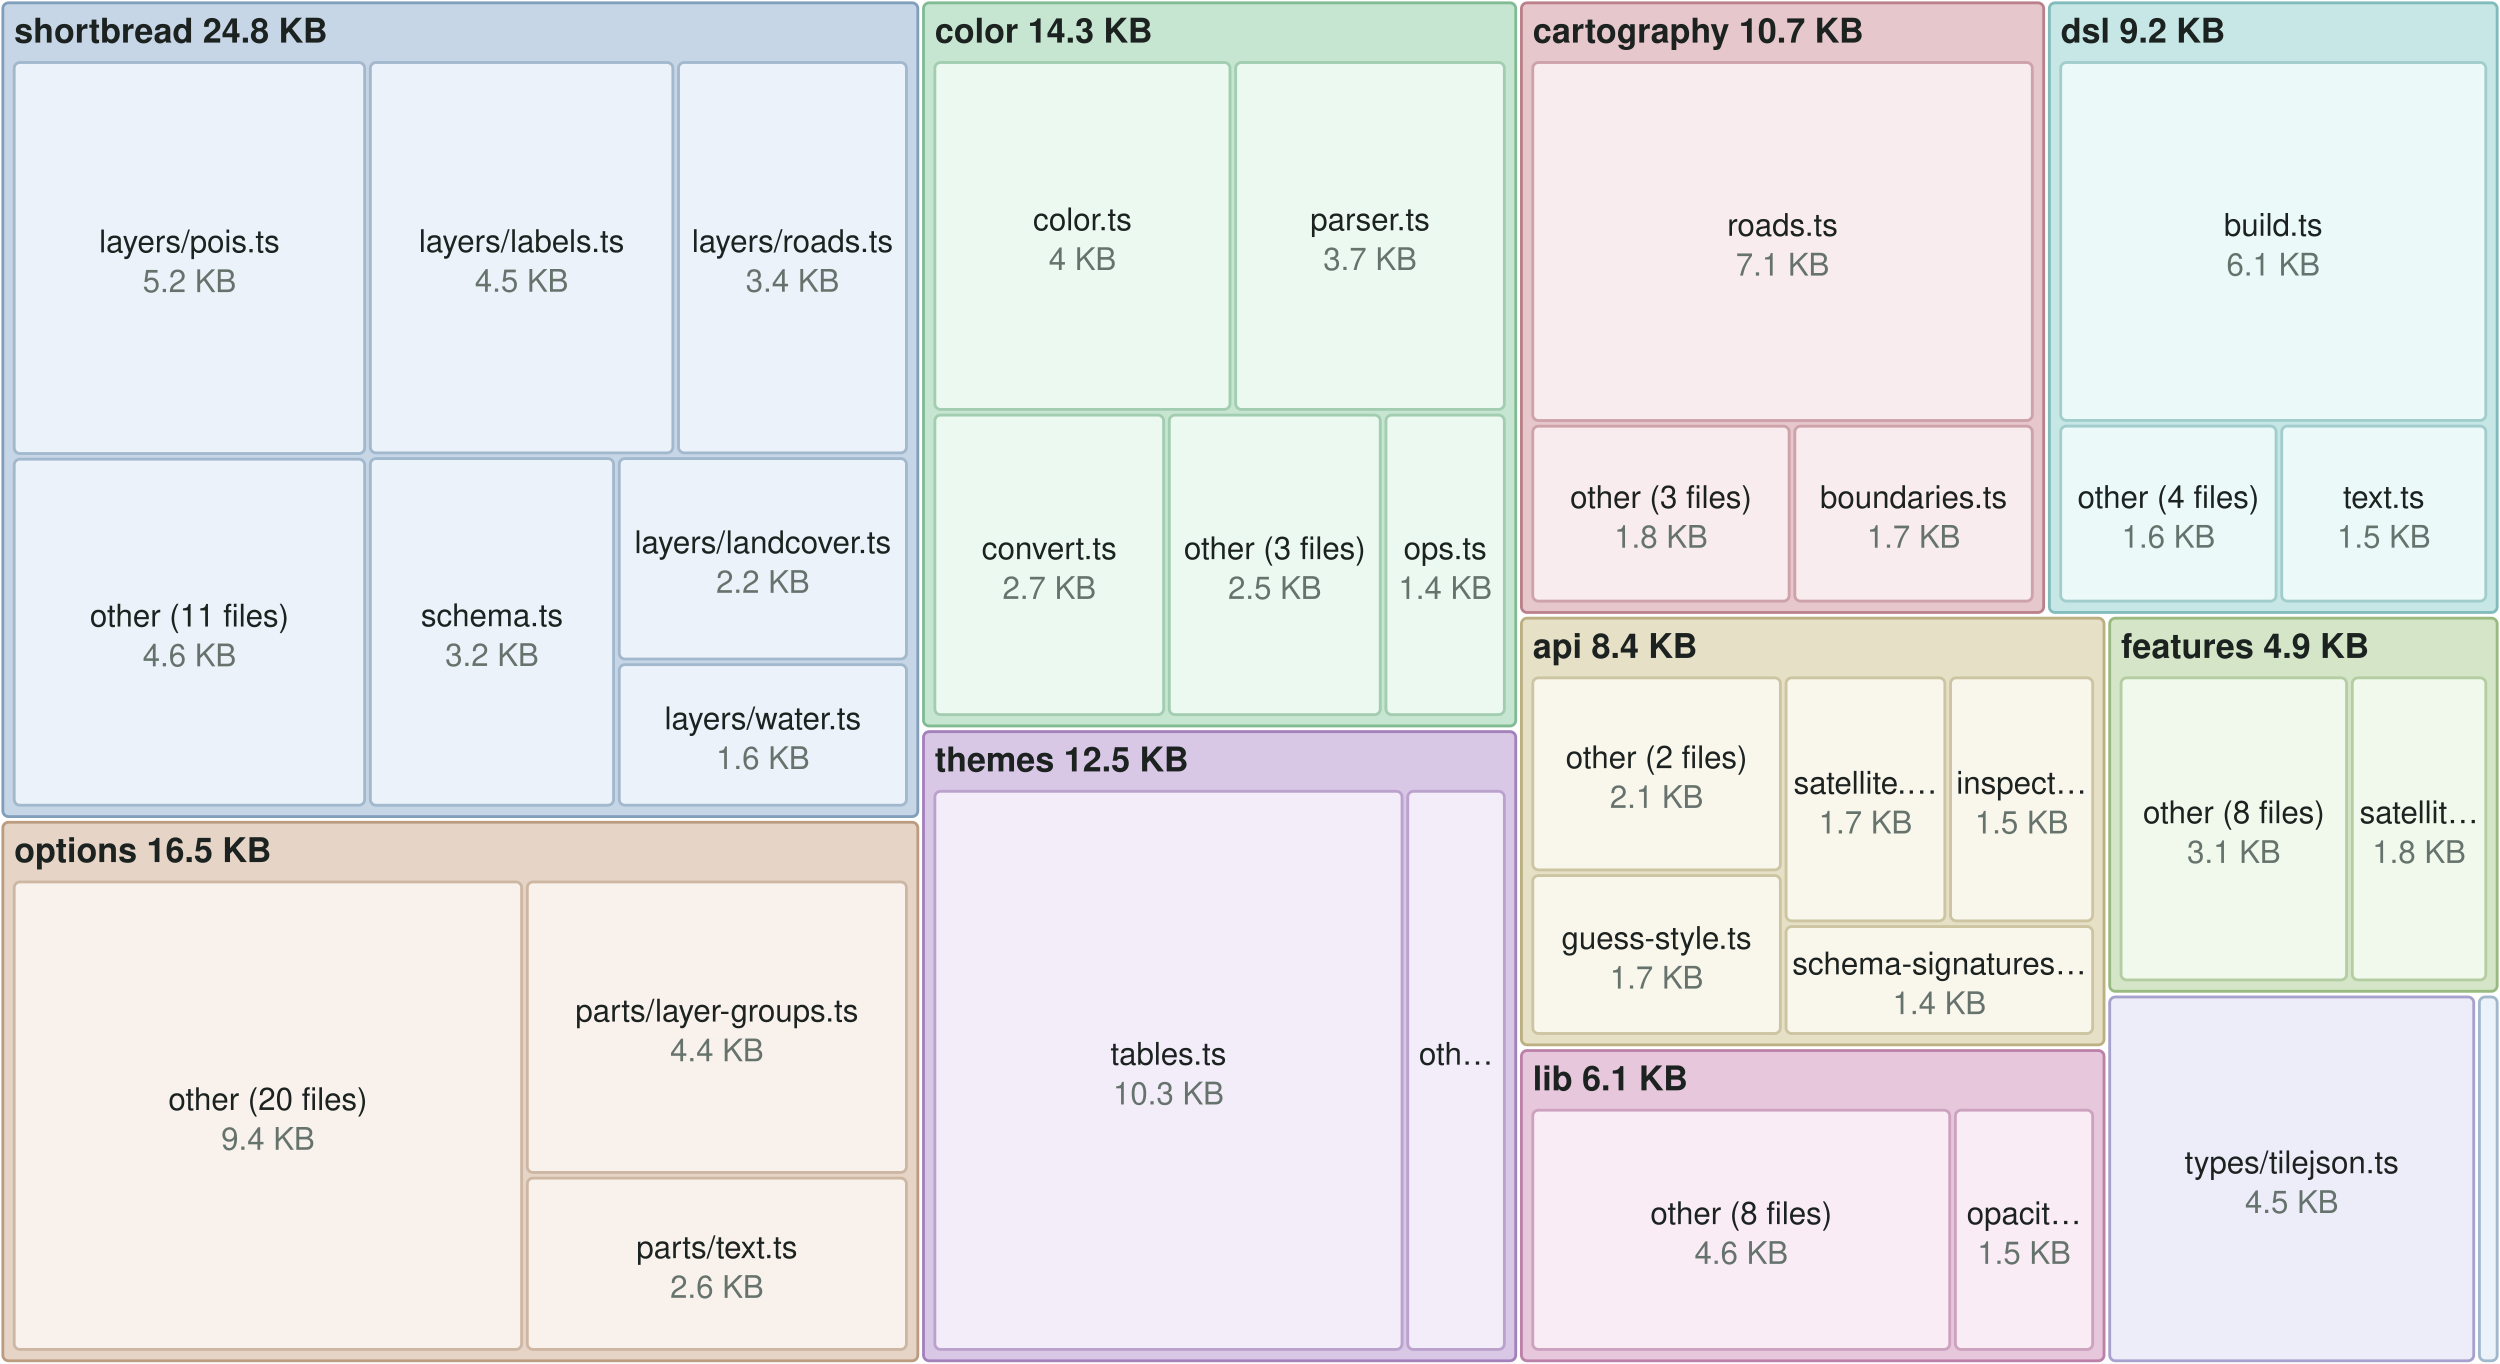
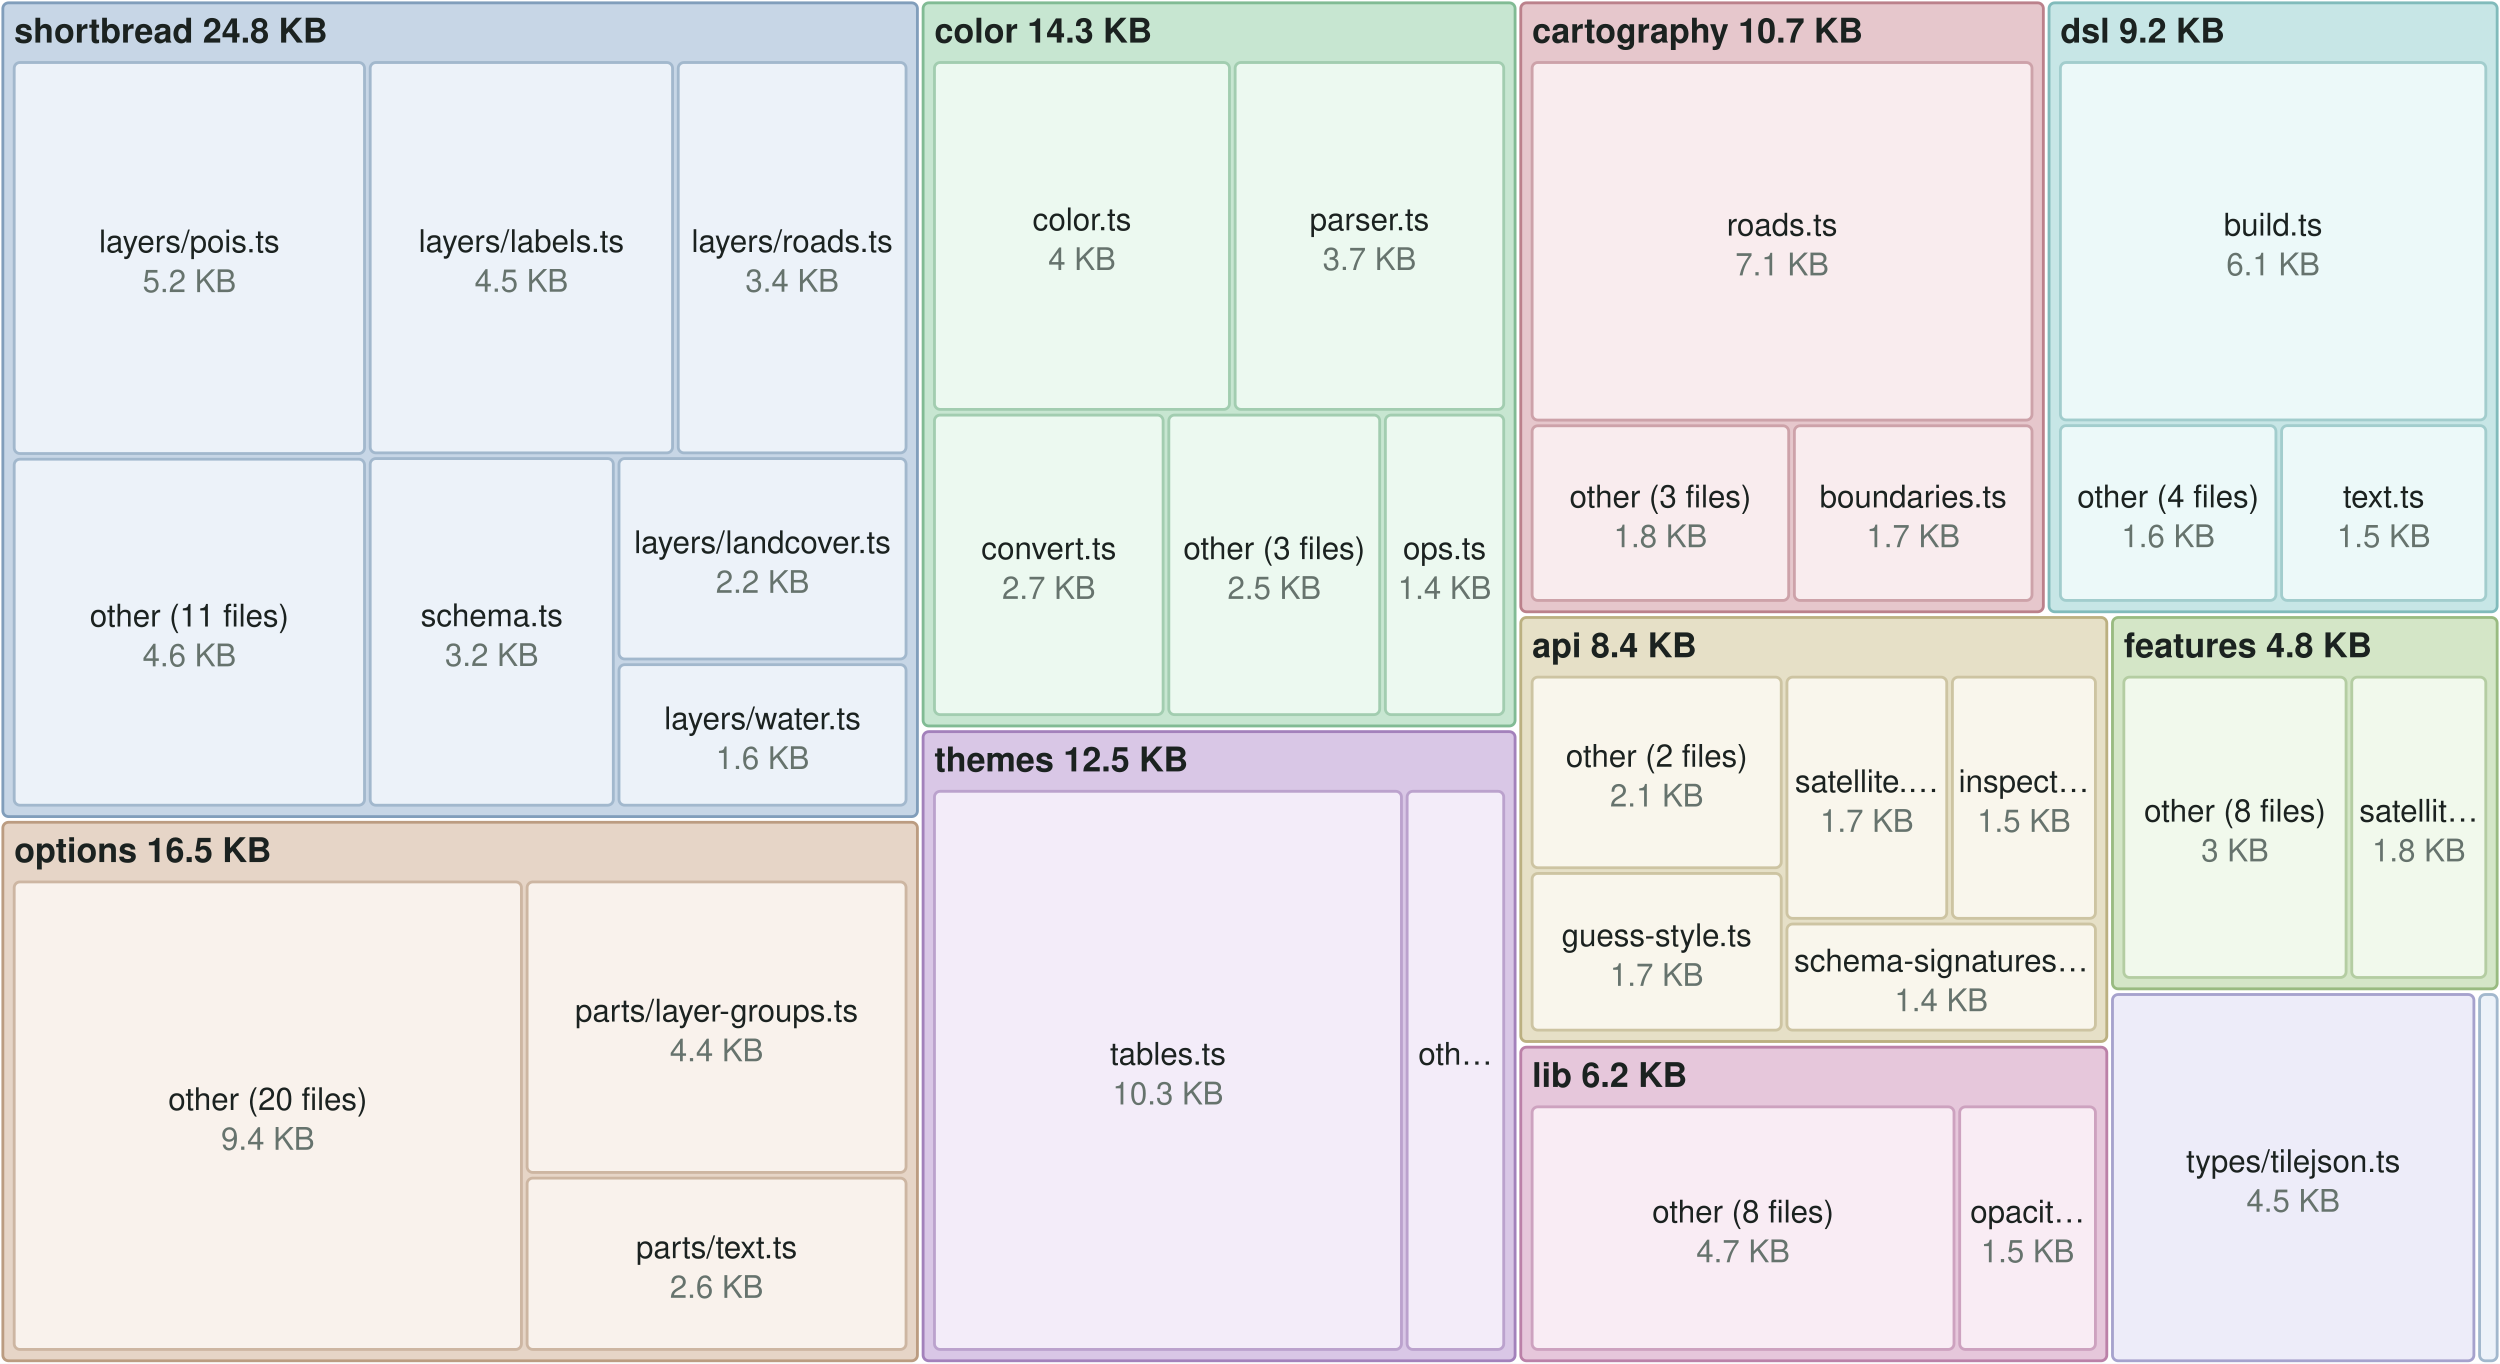
<svg xmlns="http://www.w3.org/2000/svg" width="880" height="480" viewBox="0 0 880 480">
  <style>
	.background { fill: #ffffff; }
	text { font-family: Helvetica, Arial, 'Liberation Sans', sans-serif; }
	.group-label { fill: #1b2220; font-weight: 600; font-size: 12px; }
	.leaf-label { fill: #1b2220; font-size: 11px; text-anchor: middle; }
	.leaf-size { fill: #66736d; font-size: 11px; text-anchor: middle; }
	.group-box, .leaf-box { stroke-width: 1; }
	.leaf:hover .leaf-box { stroke-width: 2; }
	.c0 .group-box { fill: hsl(210 38% 84%); stroke: hsl(210 30% 62%); }
	.c0 .leaf-box { fill: hsl(210 50% 95%); stroke: hsl(210 30% 72%); }
	.c1 .group-box { fill: hsl(28 38% 84%); stroke: hsl(28 30% 62%); }
	.c1 .leaf-box { fill: hsl(28 50% 95%); stroke: hsl(28 30% 72%); }
	.c2 .group-box { fill: hsl(140 38% 84%); stroke: hsl(140 30% 62%); }
	.c2 .leaf-box { fill: hsl(140 50% 95%); stroke: hsl(140 30% 72%); }
	.c3 .group-box { fill: hsl(275 38% 84%); stroke: hsl(275 30% 62%); }
	.c3 .leaf-box { fill: hsl(275 50% 95%); stroke: hsl(275 30% 72%); }
	.c4 .group-box { fill: hsl(350 38% 84%); stroke: hsl(350 30% 62%); }
	.c4 .leaf-box { fill: hsl(350 50% 95%); stroke: hsl(350 30% 72%); }
	.c5 .group-box { fill: hsl(180 38% 84%); stroke: hsl(180 30% 62%); }
	.c5 .leaf-box { fill: hsl(180 50% 95%); stroke: hsl(180 30% 72%); }
	.c6 .group-box { fill: hsl(48 38% 84%); stroke: hsl(48 30% 62%); }
	.c6 .leaf-box { fill: hsl(48 50% 95%); stroke: hsl(48 30% 72%); }
	.c7 .group-box { fill: hsl(320 38% 84%); stroke: hsl(320 30% 62%); }
	.c7 .leaf-box { fill: hsl(320 50% 95%); stroke: hsl(320 30% 72%); }
	.c8 .group-box { fill: hsl(95 38% 84%); stroke: hsl(95 30% 62%); }
	.c8 .leaf-box { fill: hsl(95 50% 95%); stroke: hsl(95 30% 72%); }
	.c9 .group-box { fill: hsl(245 38% 84%); stroke: hsl(245 30% 62%); }
	.c9 .leaf-box { fill: hsl(245 50% 95%); stroke: hsl(245 30% 72%); }
	@media (prefers-color-scheme: dark) {
		.background { fill: #0d1117; }
		.group-label, .leaf-label { fill: #e6edf3; }
		.leaf-size { fill: #8b949e; }
		.c0 .group-box { fill: hsl(210 22% 22%); stroke: hsl(210 20% 38%); }
		.c0 .leaf-box { fill: hsl(210 25% 14%); stroke: hsl(210 20% 32%); }
		.c1 .group-box { fill: hsl(28 22% 22%); stroke: hsl(28 20% 38%); }
		.c1 .leaf-box { fill: hsl(28 25% 14%); stroke: hsl(28 20% 32%); }
		.c2 .group-box { fill: hsl(140 22% 22%); stroke: hsl(140 20% 38%); }
		.c2 .leaf-box { fill: hsl(140 25% 14%); stroke: hsl(140 20% 32%); }
		.c3 .group-box { fill: hsl(275 22% 22%); stroke: hsl(275 20% 38%); }
		.c3 .leaf-box { fill: hsl(275 25% 14%); stroke: hsl(275 20% 32%); }
		.c4 .group-box { fill: hsl(350 22% 22%); stroke: hsl(350 20% 38%); }
		.c4 .leaf-box { fill: hsl(350 25% 14%); stroke: hsl(350 20% 32%); }
		.c5 .group-box { fill: hsl(180 22% 22%); stroke: hsl(180 20% 38%); }
		.c5 .leaf-box { fill: hsl(180 25% 14%); stroke: hsl(180 20% 32%); }
		.c6 .group-box { fill: hsl(48 22% 22%); stroke: hsl(48 20% 38%); }
		.c6 .leaf-box { fill: hsl(48 25% 14%); stroke: hsl(48 20% 32%); }
		.c7 .group-box { fill: hsl(320 22% 22%); stroke: hsl(320 20% 38%); }
		.c7 .leaf-box { fill: hsl(320 25% 14%); stroke: hsl(320 20% 32%); }
		.c8 .group-box { fill: hsl(95 22% 22%); stroke: hsl(95 20% 38%); }
		.c8 .leaf-box { fill: hsl(95 25% 14%); stroke: hsl(95 20% 32%); }
		.c9 .group-box { fill: hsl(245 22% 22%); stroke: hsl(245 20% 38%); }
		.c9 .leaf-box { fill: hsl(245 25% 14%); stroke: hsl(245 20% 32%); }
	}
</style>
  <rect class="background" width="880" height="480" />
  <g class="group c0">
-     <rect class="group-box" x="1" y="1" width="322.07" height="286.44" rx="2" />
+     <rect class="group-box" x="1" y="1" width="321.93" height="286.44" rx="2" />
    <text class="group-label" x="5" y="15" textLength="108.71" lengthAdjust="spacingAndGlyphs">shortbread 24.8 KB</text>
  </g>
  <g class="leaf c0">
-     <rect class="leaf-box" x="5" y="22" width="123.36" height="137.64" rx="2" />
-     <text class="leaf-label" x="66.68" y="88.82" textLength="64.19" lengthAdjust="spacingAndGlyphs">layers/pois.ts</text>
-     <text class="leaf-size" x="66.68" y="102.82" textLength="33.02" lengthAdjust="spacingAndGlyphs">5.2 KB</text>
-   </g>
-   <g class="leaf c0">
-     <rect class="leaf-box" x="5" y="161.64" width="123.36" height="121.79" rx="2" />
-     <text class="leaf-label" x="66.68" y="220.54" textLength="70.3" lengthAdjust="spacingAndGlyphs">other (11 files)</text>
-     <text class="leaf-size" x="66.68" y="234.54" textLength="33.02" lengthAdjust="spacingAndGlyphs">4.6 KB</text>
-   </g>
-   <g class="leaf c0">
-     <rect class="leaf-box" x="130.36" y="22" width="106.48" height="137.41" rx="2" />
-     <text class="leaf-label" x="183.6" y="88.7" textLength="72.74" lengthAdjust="spacingAndGlyphs">layers/labels.ts</text>
-     <text class="leaf-size" x="183.6" y="102.7" textLength="33.02" lengthAdjust="spacingAndGlyphs">4.5 KB</text>
-   </g>
-   <g class="leaf c0">
-     <rect class="leaf-box" x="238.84" y="22" width="80.23" height="137.41" rx="2" />
-     <text class="leaf-label" x="278.95" y="88.7" textLength="71.52" lengthAdjust="spacingAndGlyphs">layers/roads.ts</text>
-     <text class="leaf-size" x="278.95" y="102.7" textLength="33.02" lengthAdjust="spacingAndGlyphs">3.4 KB</text>
-   </g>
-   <g class="leaf c0">
-     <rect class="leaf-box" x="130.36" y="161.41" width="85.62" height="122.03" rx="2" />
-     <text class="leaf-label" x="173.17" y="220.42" textLength="50.13" lengthAdjust="spacingAndGlyphs">schema.ts</text>
-     <text class="leaf-size" x="173.17" y="234.42" textLength="33.02" lengthAdjust="spacingAndGlyphs">3.2 KB</text>
-   </g>
-   <g class="leaf c0">
-     <rect class="leaf-box" x="217.98" y="161.41" width="101.09" height="70.56" rx="2" />
-     <text class="leaf-label" x="268.52" y="194.69" textLength="91.7" lengthAdjust="spacingAndGlyphs">layers/landcover.ts</text>
-     <text class="leaf-size" x="268.52" y="208.69" textLength="33.02" lengthAdjust="spacingAndGlyphs">2.2 KB</text>
-   </g>
-   <g class="leaf c0">
-     <rect class="leaf-box" x="217.98" y="233.96" width="101.09" height="49.47" rx="2" />
-     <text class="leaf-label" x="268.52" y="256.7" textLength="70.91" lengthAdjust="spacingAndGlyphs">layers/water.ts</text>
-     <text class="leaf-size" x="268.52" y="270.7" textLength="33.02" lengthAdjust="spacingAndGlyphs">1.6 KB</text>
+     <rect class="leaf-box" x="5" y="22" width="123.31" height="137.64" rx="2" />
+     <text class="leaf-label" x="66.65" y="88.82" textLength="64.19" lengthAdjust="spacingAndGlyphs">layers/pois.ts</text>
+     <text class="leaf-size" x="66.65" y="102.82" textLength="33.02" lengthAdjust="spacingAndGlyphs">5.2 KB</text>
+   </g>
+   <g class="leaf c0">
+     <rect class="leaf-box" x="5" y="161.64" width="123.31" height="121.79" rx="2" />
+     <text class="leaf-label" x="66.65" y="220.54" textLength="70.3" lengthAdjust="spacingAndGlyphs">other (11 files)</text>
+     <text class="leaf-size" x="66.65" y="234.54" textLength="33.02" lengthAdjust="spacingAndGlyphs">4.6 KB</text>
+   </g>
+   <g class="leaf c0">
+     <rect class="leaf-box" x="130.31" y="22" width="106.43" height="137.41" rx="2" />
+     <text class="leaf-label" x="183.52" y="88.7" textLength="72.74" lengthAdjust="spacingAndGlyphs">layers/labels.ts</text>
+     <text class="leaf-size" x="183.52" y="102.7" textLength="33.02" lengthAdjust="spacingAndGlyphs">4.5 KB</text>
+   </g>
+   <g class="leaf c0">
+     <rect class="leaf-box" x="238.74" y="22" width="80.19" height="137.41" rx="2" />
+     <text class="leaf-label" x="278.83" y="88.7" textLength="71.52" lengthAdjust="spacingAndGlyphs">layers/roads.ts</text>
+     <text class="leaf-size" x="278.83" y="102.7" textLength="33.02" lengthAdjust="spacingAndGlyphs">3.4 KB</text>
+   </g>
+   <g class="leaf c0">
+     <rect class="leaf-box" x="130.31" y="161.41" width="85.58" height="122.03" rx="2" />
+     <text class="leaf-label" x="173.1" y="220.42" textLength="50.13" lengthAdjust="spacingAndGlyphs">schema.ts</text>
+     <text class="leaf-size" x="173.1" y="234.42" textLength="33.02" lengthAdjust="spacingAndGlyphs">3.2 KB</text>
+   </g>
+   <g class="leaf c0">
+     <rect class="leaf-box" x="217.89" y="161.41" width="101.04" height="70.56" rx="2" />
+     <text class="leaf-label" x="268.41" y="194.69" textLength="91.7" lengthAdjust="spacingAndGlyphs">layers/landcover.ts</text>
+     <text class="leaf-size" x="268.41" y="208.69" textLength="33.02" lengthAdjust="spacingAndGlyphs">2.2 KB</text>
+   </g>
+   <g class="leaf c0">
+     <rect class="leaf-box" x="217.89" y="233.96" width="101.04" height="49.47" rx="2" />
+     <text class="leaf-label" x="268.41" y="256.7" textLength="70.91" lengthAdjust="spacingAndGlyphs">layers/water.ts</text>
+     <text class="leaf-size" x="268.41" y="270.7" textLength="33.02" lengthAdjust="spacingAndGlyphs">1.6 KB</text>
  </g>
  <g class="group c1">
-     <rect class="group-box" x="1" y="289.44" width="322.07" height="189.56" rx="2" />
+     <rect class="group-box" x="1" y="289.44" width="321.93" height="189.56" rx="2" />
    <text class="group-label" x="5" y="303.44" textLength="89.36" lengthAdjust="spacingAndGlyphs">options 16.5 KB</text>
  </g>
  <g class="leaf c1">
-     <rect class="leaf-box" x="5" y="310.44" width="178.61" height="164.56" rx="2" />
-     <text class="leaf-label" x="94.31" y="390.72" textLength="70.3" lengthAdjust="spacingAndGlyphs">other (20 files)</text>
-     <text class="leaf-size" x="94.31" y="404.72" textLength="33.02" lengthAdjust="spacingAndGlyphs">9.4 KB</text>
+     <rect class="leaf-box" x="5" y="310.44" width="178.54" height="164.56" rx="2" />
+     <text class="leaf-label" x="94.27" y="390.72" textLength="70.3" lengthAdjust="spacingAndGlyphs">other (20 files)</text>
+     <text class="leaf-size" x="94.27" y="404.72" textLength="33.02" lengthAdjust="spacingAndGlyphs">9.4 KB</text>
  </g>
  <g class="leaf c1">
-     <rect class="leaf-box" x="185.61" y="310.44" width="133.45" height="102.26" rx="2" />
-     <text class="leaf-label" x="252.34" y="359.57" textLength="100.25" lengthAdjust="spacingAndGlyphs">parts/layer-groups.ts</text>
-     <text class="leaf-size" x="252.34" y="373.57" textLength="33.02" lengthAdjust="spacingAndGlyphs">4.4 KB</text>
+     <rect class="leaf-box" x="185.54" y="310.44" width="133.39" height="102.26" rx="2" />
+     <text class="leaf-label" x="252.23" y="359.57" textLength="100.25" lengthAdjust="spacingAndGlyphs">parts/layer-groups.ts</text>
+     <text class="leaf-size" x="252.23" y="373.57" textLength="33.02" lengthAdjust="spacingAndGlyphs">4.4 KB</text>
  </g>
  <g class="leaf c1">
-     <rect class="leaf-box" x="185.61" y="414.7" width="133.45" height="60.3" rx="2" />
-     <text class="leaf-label" x="252.34" y="442.85" textLength="56.86" lengthAdjust="spacingAndGlyphs">parts/text.ts</text>
-     <text class="leaf-size" x="252.34" y="456.85" textLength="33.02" lengthAdjust="spacingAndGlyphs">2.6 KB</text>
+     <rect class="leaf-box" x="185.54" y="414.7" width="133.39" height="60.3" rx="2" />
+     <text class="leaf-label" x="252.23" y="442.85" textLength="56.86" lengthAdjust="spacingAndGlyphs">parts/text.ts</text>
+     <text class="leaf-size" x="252.23" y="456.85" textLength="33.02" lengthAdjust="spacingAndGlyphs">2.6 KB</text>
  </g>
  <g class="group c2">
-     <rect class="group-box" x="325.07" y="1" width="208.47" height="254.54" rx="2" />
-     <text class="group-label" x="329.07" y="15" textLength="75.37" lengthAdjust="spacingAndGlyphs">color 14.3 KB</text>
-   </g>
-   <g class="leaf c2">
-     <rect class="leaf-box" x="329.07" y="22" width="103.89" height="122.11" rx="2" />
-     <text class="leaf-label" x="381.01" y="81.05" textLength="35.45" lengthAdjust="spacingAndGlyphs">color.ts</text>
-     <text class="leaf-size" x="381.01" y="95.05" textLength="23.85" lengthAdjust="spacingAndGlyphs">4 KB</text>
-   </g>
-   <g class="leaf c2">
-     <rect class="leaf-box" x="434.95" y="22" width="94.58" height="122.11" rx="2" />
-     <text class="leaf-label" x="482.25" y="81.05" textLength="42.79" lengthAdjust="spacingAndGlyphs">parser.ts</text>
-     <text class="leaf-size" x="482.25" y="95.05" textLength="33.02" lengthAdjust="spacingAndGlyphs">3.7 KB</text>
-   </g>
-   <g class="leaf c2">
-     <rect class="leaf-box" x="329.07" y="146.11" width="80.53" height="105.44" rx="2" />
-     <text class="leaf-label" x="369.33" y="196.82" textLength="47.69" lengthAdjust="spacingAndGlyphs">convert.ts</text>
-     <text class="leaf-size" x="369.33" y="210.82" textLength="33.02" lengthAdjust="spacingAndGlyphs">2.7 KB</text>
-   </g>
-   <g class="leaf c2">
-     <rect class="leaf-box" x="411.59" y="146.11" width="74.26" height="105.44" rx="2" />
-     <text class="leaf-label" x="448.72" y="196.82" textLength="64.19" lengthAdjust="spacingAndGlyphs">other (3 files)</text>
-     <text class="leaf-size" x="448.72" y="210.82" textLength="33.02" lengthAdjust="spacingAndGlyphs">2.5 KB</text>
-   </g>
-   <g class="leaf c2">
-     <rect class="leaf-box" x="487.85" y="146.11" width="41.68" height="105.44" rx="2" />
-     <text class="leaf-label" x="508.7" y="196.82" textLength="29.35" lengthAdjust="spacingAndGlyphs">ops.ts</text>
-     <text class="leaf-size" x="508.7" y="210.82" textLength="33.02" lengthAdjust="spacingAndGlyphs">1.4 KB</text>
+     <rect class="group-box" x="324.93" y="1" width="208.38" height="254.54" rx="2" />
+     <text class="group-label" x="328.93" y="15" textLength="75.37" lengthAdjust="spacingAndGlyphs">color 14.3 KB</text>
+   </g>
+   <g class="leaf c2">
+     <rect class="leaf-box" x="328.93" y="22" width="103.84" height="122.11" rx="2" />
+     <text class="leaf-label" x="380.85" y="81.05" textLength="35.45" lengthAdjust="spacingAndGlyphs">color.ts</text>
+     <text class="leaf-size" x="380.85" y="95.05" textLength="23.85" lengthAdjust="spacingAndGlyphs">4 KB</text>
+   </g>
+   <g class="leaf c2">
+     <rect class="leaf-box" x="434.77" y="22" width="94.54" height="122.11" rx="2" />
+     <text class="leaf-label" x="482.04" y="81.05" textLength="42.79" lengthAdjust="spacingAndGlyphs">parser.ts</text>
+     <text class="leaf-size" x="482.04" y="95.05" textLength="33.02" lengthAdjust="spacingAndGlyphs">3.7 KB</text>
+   </g>
+   <g class="leaf c2">
+     <rect class="leaf-box" x="328.93" y="146.11" width="80.49" height="105.44" rx="2" />
+     <text class="leaf-label" x="369.17" y="196.82" textLength="47.69" lengthAdjust="spacingAndGlyphs">convert.ts</text>
+     <text class="leaf-size" x="369.17" y="210.82" textLength="33.02" lengthAdjust="spacingAndGlyphs">2.7 KB</text>
+   </g>
+   <g class="leaf c2">
+     <rect class="leaf-box" x="411.42" y="146.11" width="74.23" height="105.44" rx="2" />
+     <text class="leaf-label" x="448.53" y="196.82" textLength="64.19" lengthAdjust="spacingAndGlyphs">other (3 files)</text>
+     <text class="leaf-size" x="448.53" y="210.82" textLength="33.02" lengthAdjust="spacingAndGlyphs">2.5 KB</text>
+   </g>
+   <g class="leaf c2">
+     <rect class="leaf-box" x="487.65" y="146.11" width="41.66" height="105.44" rx="2" />
+     <text class="leaf-label" x="508.48" y="196.82" textLength="29.35" lengthAdjust="spacingAndGlyphs">ops.ts</text>
+     <text class="leaf-size" x="508.48" y="210.82" textLength="33.02" lengthAdjust="spacingAndGlyphs">1.4 KB</text>
  </g>
  <g class="group c3">
-     <rect class="group-box" x="325.07" y="257.54" width="208.47" height="221.46" rx="2" />
-     <text class="group-label" x="329.07" y="271.54" textLength="88.04" lengthAdjust="spacingAndGlyphs">themes 12.5 KB</text>
+     <rect class="group-box" x="324.93" y="257.54" width="208.38" height="221.46" rx="2" />
+     <text class="group-label" x="328.93" y="271.54" textLength="88.04" lengthAdjust="spacingAndGlyphs">themes 12.5 KB</text>
  </g>
  <g class="leaf c3">
-     <rect class="leaf-box" x="329.07" y="278.54" width="164.45" height="196.46" rx="2" />
-     <text class="leaf-label" x="411.29" y="374.77" textLength="40.96" lengthAdjust="spacingAndGlyphs">tables.ts</text>
-     <text class="leaf-size" x="411.29" y="388.77" textLength="39.14" lengthAdjust="spacingAndGlyphs">10.3 KB</text>
+     <rect class="leaf-box" x="328.93" y="278.54" width="164.38" height="196.46" rx="2" />
+     <text class="leaf-label" x="411.12" y="374.77" textLength="40.96" lengthAdjust="spacingAndGlyphs">tables.ts</text>
+     <text class="leaf-size" x="411.12" y="388.77" textLength="39.14" lengthAdjust="spacingAndGlyphs">10.3 KB</text>
  </g>
  <g class="leaf c3">
-     <rect class="leaf-box" x="495.52" y="278.54" width="34.02" height="196.46" rx="2" />
-     <text class="leaf-label" x="512.53" y="374.77" textLength="21.41" lengthAdjust="spacingAndGlyphs">oth…</text>
+     <rect class="leaf-box" x="495.31" y="278.54" width="34" height="196.46" rx="2" />
+     <text class="leaf-label" x="512.31" y="374.77" textLength="21.41" lengthAdjust="spacingAndGlyphs">oth…</text>
  </g>
  <g class="group c4">
-     <rect class="group-box" x="535.54" y="1" width="183.83" height="214.59" rx="2" />
-     <text class="group-label" x="539.54" y="15" textLength="115.38" lengthAdjust="spacingAndGlyphs">cartography 10.7 KB</text>
+     <rect class="group-box" x="535.31" y="1" width="183.95" height="214.35" rx="2" />
+     <text class="group-label" x="539.31" y="15" textLength="115.38" lengthAdjust="spacingAndGlyphs">cartography 10.7 KB</text>
  </g>
  <g class="leaf c4">
-     <rect class="leaf-box" x="539.54" y="22" width="175.83" height="126.02" rx="2" />
-     <text class="leaf-label" x="627.45" y="83.01" textLength="39.13" lengthAdjust="spacingAndGlyphs">roads.ts</text>
-     <text class="leaf-size" x="627.45" y="97.01" textLength="33.02" lengthAdjust="spacingAndGlyphs">7.1 KB</text>
+     <rect class="leaf-box" x="539.31" y="22" width="175.95" height="125.87" rx="2" />
+     <text class="leaf-label" x="627.29" y="82.93" textLength="39.13" lengthAdjust="spacingAndGlyphs">roads.ts</text>
+     <text class="leaf-size" x="627.29" y="96.93" textLength="33.02" lengthAdjust="spacingAndGlyphs">7.1 KB</text>
  </g>
  <g class="leaf c4">
-     <rect class="leaf-box" x="539.54" y="150.02" width="90.24" height="61.57" rx="2" />
-     <text class="leaf-label" x="584.66" y="178.81" textLength="64.19" lengthAdjust="spacingAndGlyphs">other (3 files)</text>
-     <text class="leaf-size" x="584.66" y="192.81" textLength="33.02" lengthAdjust="spacingAndGlyphs">1.8 KB</text>
+     <rect class="leaf-box" x="539.31" y="149.87" width="90.31" height="61.49" rx="2" />
+     <text class="leaf-label" x="584.46" y="178.61" textLength="64.19" lengthAdjust="spacingAndGlyphs">other (3 files)</text>
+     <text class="leaf-size" x="584.46" y="192.61" textLength="33.02" lengthAdjust="spacingAndGlyphs">1.8 KB</text>
  </g>
  <g class="leaf c4">
-     <rect class="leaf-box" x="631.78" y="150.02" width="83.59" height="61.57" rx="2" />
-     <text class="leaf-label" x="673.57" y="178.81" textLength="66.03" lengthAdjust="spacingAndGlyphs">boundaries.ts</text>
-     <text class="leaf-size" x="673.57" y="192.81" textLength="33.02" lengthAdjust="spacingAndGlyphs">1.7 KB</text>
+     <rect class="leaf-box" x="631.62" y="149.87" width="83.65" height="61.49" rx="2" />
+     <text class="leaf-label" x="673.44" y="178.61" textLength="66.03" lengthAdjust="spacingAndGlyphs">boundaries.ts</text>
+     <text class="leaf-size" x="673.44" y="192.61" textLength="33.02" lengthAdjust="spacingAndGlyphs">1.7 KB</text>
  </g>
  <g class="group c5">
-     <rect class="group-box" x="721.37" y="1" width="157.63" height="214.59" rx="2" />
-     <text class="group-label" x="725.37" y="15" textLength="56.7" lengthAdjust="spacingAndGlyphs">dsl 9.2 KB</text>
+     <rect class="group-box" x="721.26" y="1" width="157.74" height="214.35" rx="2" />
+     <text class="group-label" x="725.26" y="15" textLength="56.7" lengthAdjust="spacingAndGlyphs">dsl 9.2 KB</text>
  </g>
  <g class="leaf c5">
-     <rect class="leaf-box" x="725.37" y="22" width="149.63" height="125.98" rx="2" />
-     <text class="leaf-label" x="800.18" y="82.99" textLength="34.85" lengthAdjust="spacingAndGlyphs">build.ts</text>
-     <text class="leaf-size" x="800.18" y="96.99" textLength="33.02" lengthAdjust="spacingAndGlyphs">6.1 KB</text>
+     <rect class="leaf-box" x="725.26" y="22" width="149.74" height="125.82" rx="2" />
+     <text class="leaf-label" x="800.13" y="82.91" textLength="34.85" lengthAdjust="spacingAndGlyphs">build.ts</text>
+     <text class="leaf-size" x="800.13" y="96.91" textLength="33.02" lengthAdjust="spacingAndGlyphs">6.1 KB</text>
  </g>
  <g class="leaf c5">
-     <rect class="leaf-box" x="725.37" y="149.98" width="75.81" height="61.61" rx="2" />
-     <text class="leaf-label" x="763.27" y="178.78" textLength="64.19" lengthAdjust="spacingAndGlyphs">other (4 files)</text>
-     <text class="leaf-size" x="763.27" y="192.78" textLength="33.02" lengthAdjust="spacingAndGlyphs">1.6 KB</text>
+     <rect class="leaf-box" x="725.26" y="149.82" width="75.86" height="61.53" rx="2" />
+     <text class="leaf-label" x="763.19" y="178.59" textLength="64.19" lengthAdjust="spacingAndGlyphs">other (4 files)</text>
+     <text class="leaf-size" x="763.19" y="192.59" textLength="33.02" lengthAdjust="spacingAndGlyphs">1.6 KB</text>
  </g>
  <g class="leaf c5">
-     <rect class="leaf-box" x="803.17" y="149.98" width="71.83" height="61.61" rx="2" />
-     <text class="leaf-label" x="839.09" y="178.78" textLength="29.35" lengthAdjust="spacingAndGlyphs">text.ts</text>
-     <text class="leaf-size" x="839.09" y="192.78" textLength="33.02" lengthAdjust="spacingAndGlyphs">1.5 KB</text>
+     <rect class="leaf-box" x="803.12" y="149.82" width="71.88" height="61.53" rx="2" />
+     <text class="leaf-label" x="839.06" y="178.59" textLength="29.35" lengthAdjust="spacingAndGlyphs">text.ts</text>
+     <text class="leaf-size" x="839.06" y="192.59" textLength="33.02" lengthAdjust="spacingAndGlyphs">1.5 KB</text>
  </g>
  <g class="group c6">
-     <rect class="group-box" x="535.54" y="217.59" width="205.08" height="150.2" rx="2" />
-     <text class="group-label" x="539.54" y="231.59" textLength="56.7" lengthAdjust="spacingAndGlyphs">api 8.4 KB</text>
-   </g>
-   <g class="leaf c6">
-     <rect class="leaf-box" x="539.54" y="238.59" width="87.15" height="67.61" rx="2" />
-     <text class="leaf-label" x="583.11" y="270.39" textLength="64.19" lengthAdjust="spacingAndGlyphs">other (2 files)</text>
-     <text class="leaf-size" x="583.11" y="284.39" textLength="33.02" lengthAdjust="spacingAndGlyphs">2.1 KB</text>
-   </g>
-   <g class="leaf c6">
-     <rect class="leaf-box" x="539.54" y="308.2" width="87.15" height="55.59" rx="2" />
-     <text class="leaf-label" x="583.11" y="333.99" textLength="67.24" lengthAdjust="spacingAndGlyphs">guess-style.ts</text>
-     <text class="leaf-size" x="583.11" y="347.99" textLength="33.02" lengthAdjust="spacingAndGlyphs">1.7 KB</text>
-   </g>
-   <g class="leaf c6">
-     <rect class="leaf-box" x="628.69" y="238.59" width="55.9" height="85.56" rx="2" />
-     <text class="leaf-label" x="656.64" y="279.37" textLength="46.46" lengthAdjust="spacingAndGlyphs">satellite.…</text>
-     <text class="leaf-size" x="656.64" y="293.37" textLength="33.02" lengthAdjust="spacingAndGlyphs">1.7 KB</text>
-   </g>
-   <g class="leaf c6">
-     <rect class="leaf-box" x="686.59" y="238.59" width="50.03" height="85.56" rx="2" />
-     <text class="leaf-label" x="711.6" y="279.37" textLength="40.96" lengthAdjust="spacingAndGlyphs">inspect…</text>
-     <text class="leaf-size" x="711.6" y="293.37" textLength="33.02" lengthAdjust="spacingAndGlyphs">1.5 KB</text>
-   </g>
-   <g class="leaf c6">
-     <rect class="leaf-box" x="628.69" y="326.15" width="107.92" height="37.64" rx="2" />
-     <text class="leaf-label" x="682.65" y="342.97" textLength="99.03" lengthAdjust="spacingAndGlyphs">schema-signatures…</text>
-     <text class="leaf-size" x="682.65" y="356.97" textLength="33.02" lengthAdjust="spacingAndGlyphs">1.4 KB</text>
+     <rect class="group-box" x="535.31" y="217.35" width="206.28" height="149.26" rx="2" />
+     <text class="group-label" x="539.31" y="231.35" textLength="56.7" lengthAdjust="spacingAndGlyphs">api 8.4 KB</text>
+   </g>
+   <g class="leaf c6">
+     <rect class="leaf-box" x="539.31" y="238.35" width="87.69" height="67.09" rx="2" />
+     <text class="leaf-label" x="583.16" y="269.9" textLength="64.19" lengthAdjust="spacingAndGlyphs">other (2 files)</text>
+     <text class="leaf-size" x="583.16" y="283.9" textLength="33.02" lengthAdjust="spacingAndGlyphs">2.1 KB</text>
+   </g>
+   <g class="leaf c6">
+     <rect class="leaf-box" x="539.31" y="307.45" width="87.69" height="55.16" rx="2" />
+     <text class="leaf-label" x="583.16" y="333.03" textLength="67.24" lengthAdjust="spacingAndGlyphs">guess-style.ts</text>
+     <text class="leaf-size" x="583.16" y="347.03" textLength="33.02" lengthAdjust="spacingAndGlyphs">1.7 KB</text>
+   </g>
+   <g class="leaf c6">
+     <rect class="leaf-box" x="629" y="238.35" width="56.25" height="84.91" rx="2" />
+     <text class="leaf-label" x="657.12" y="278.81" textLength="46.46" lengthAdjust="spacingAndGlyphs">satellite.…</text>
+     <text class="leaf-size" x="657.12" y="292.81" textLength="33.02" lengthAdjust="spacingAndGlyphs">1.7 KB</text>
+   </g>
+   <g class="leaf c6">
+     <rect class="leaf-box" x="687.25" y="238.35" width="50.34" height="84.91" rx="2" />
+     <text class="leaf-label" x="712.42" y="278.81" textLength="40.96" lengthAdjust="spacingAndGlyphs">inspect…</text>
+     <text class="leaf-size" x="712.42" y="292.81" textLength="33.02" lengthAdjust="spacingAndGlyphs">1.5 KB</text>
+   </g>
+   <g class="leaf c6">
+     <rect class="leaf-box" x="629" y="325.26" width="108.59" height="37.35" rx="2" />
+     <text class="leaf-label" x="683.3" y="341.94" textLength="99.03" lengthAdjust="spacingAndGlyphs">schema-signatures…</text>
+     <text class="leaf-size" x="683.3" y="355.94" textLength="33.02" lengthAdjust="spacingAndGlyphs">1.4 KB</text>
  </g>
  <g class="group c7">
-     <rect class="group-box" x="535.54" y="369.79" width="205.08" height="109.21" rx="2" />
-     <text class="group-label" x="539.54" y="383.79" textLength="53.36" lengthAdjust="spacingAndGlyphs">lib 6.1 KB</text>
+     <rect class="group-box" x="535.31" y="368.61" width="206.28" height="110.39" rx="2" />
+     <text class="group-label" x="539.31" y="382.61" textLength="53.36" lengthAdjust="spacingAndGlyphs">lib 6.2 KB</text>
  </g>
  <g class="leaf c7">
-     <rect class="leaf-box" x="539.54" y="390.79" width="146.76" height="84.21" rx="2" />
-     <text class="leaf-label" x="612.92" y="430.89" textLength="64.19" lengthAdjust="spacingAndGlyphs">other (8 files)</text>
-     <text class="leaf-size" x="612.92" y="444.89" textLength="33.02" lengthAdjust="spacingAndGlyphs">4.6 KB</text>
+     <rect class="leaf-box" x="539.31" y="389.61" width="148.5" height="85.39" rx="2" />
+     <text class="leaf-label" x="613.56" y="430.31" textLength="64.19" lengthAdjust="spacingAndGlyphs">other (8 files)</text>
+     <text class="leaf-size" x="613.56" y="444.31" textLength="33.02" lengthAdjust="spacingAndGlyphs">4.7 KB</text>
  </g>
  <g class="leaf c7">
-     <rect class="leaf-box" x="688.3" y="390.79" width="48.32" height="84.21" rx="2" />
-     <text class="leaf-label" x="712.46" y="430.89" textLength="35.46" lengthAdjust="spacingAndGlyphs">opacit…</text>
-     <text class="leaf-size" x="712.46" y="444.89" textLength="33.02" lengthAdjust="spacingAndGlyphs">1.5 KB</text>
+     <rect class="leaf-box" x="689.81" y="389.61" width="47.78" height="85.39" rx="2" />
+     <text class="leaf-label" x="713.7" y="430.31" textLength="35.46" lengthAdjust="spacingAndGlyphs">opacit…</text>
+     <text class="leaf-size" x="713.7" y="444.31" textLength="33.02" lengthAdjust="spacingAndGlyphs">1.5 KB</text>
  </g>
  <g class="group c8">
-     <rect class="group-box" x="742.61" y="217.59" width="136.39" height="131.35" rx="2" />
-     <text class="group-label" x="746.61" y="231.59" textLength="86.04" lengthAdjust="spacingAndGlyphs">features 4.9 KB</text>
+     <rect class="group-box" x="743.59" y="217.35" width="135.41" height="130.72" rx="2" />
+     <text class="group-label" x="747.59" y="231.35" textLength="86.04" lengthAdjust="spacingAndGlyphs">features 4.8 KB</text>
  </g>
  <g class="leaf c8">
-     <rect class="leaf-box" x="746.61" y="238.59" width="79.39" height="106.35" rx="2" />
-     <text class="leaf-label" x="786.31" y="289.76" textLength="64.19" lengthAdjust="spacingAndGlyphs">other (8 files)</text>
-     <text class="leaf-size" x="786.31" y="303.76" textLength="33.02" lengthAdjust="spacingAndGlyphs">3.1 KB</text>
+     <rect class="leaf-box" x="747.59" y="238.35" width="78.23" height="105.72" rx="2" />
+     <text class="leaf-label" x="786.7" y="289.21" textLength="64.19" lengthAdjust="spacingAndGlyphs">other (8 files)</text>
+     <text class="leaf-size" x="786.7" y="303.21" textLength="23.85" lengthAdjust="spacingAndGlyphs">3 KB</text>
  </g>
  <g class="leaf c8">
-     <rect class="leaf-box" x="828.01" y="238.59" width="46.99" height="106.35" rx="2" />
-     <text class="leaf-label" x="851.5" y="289.76" textLength="37.29" lengthAdjust="spacingAndGlyphs">satellit…</text>
-     <text class="leaf-size" x="851.5" y="303.76" textLength="33.02" lengthAdjust="spacingAndGlyphs">1.8 KB</text>
+     <rect class="leaf-box" x="827.82" y="238.35" width="47.18" height="105.72" rx="2" />
+     <text class="leaf-label" x="851.41" y="289.21" textLength="37.29" lengthAdjust="spacingAndGlyphs">satellit…</text>
+     <text class="leaf-size" x="851.41" y="303.21" textLength="33.02" lengthAdjust="spacingAndGlyphs">1.8 KB</text>
  </g>
  <g class="leaf c9">
-     <rect class="leaf-box" x="742.61" y="350.94" width="128.14" height="128.06" rx="2" />
-     <text class="leaf-label" x="806.68" y="412.97" textLength="75.2" lengthAdjust="spacingAndGlyphs">types/tilejson.ts</text>
-     <text class="leaf-size" x="806.68" y="426.97" textLength="33.02" lengthAdjust="spacingAndGlyphs">4.5 KB</text>
-   </g>
-   <g class="leaf c0">
-     <rect class="leaf-box" x="872.75" y="350.94" width="6.25" height="128.06" rx="2" />
+     <rect class="leaf-box" x="743.59" y="350.07" width="127.22" height="128.93" rx="2" />
+     <text class="leaf-label" x="807.2" y="412.54" textLength="75.2" lengthAdjust="spacingAndGlyphs">types/tilejson.ts</text>
+     <text class="leaf-size" x="807.2" y="426.54" textLength="33.02" lengthAdjust="spacingAndGlyphs">4.5 KB</text>
+   </g>
+   <g class="leaf c0">
+     <rect class="leaf-box" x="872.81" y="350.07" width="6.19" height="128.93" rx="2" />
  </g>
</svg>
